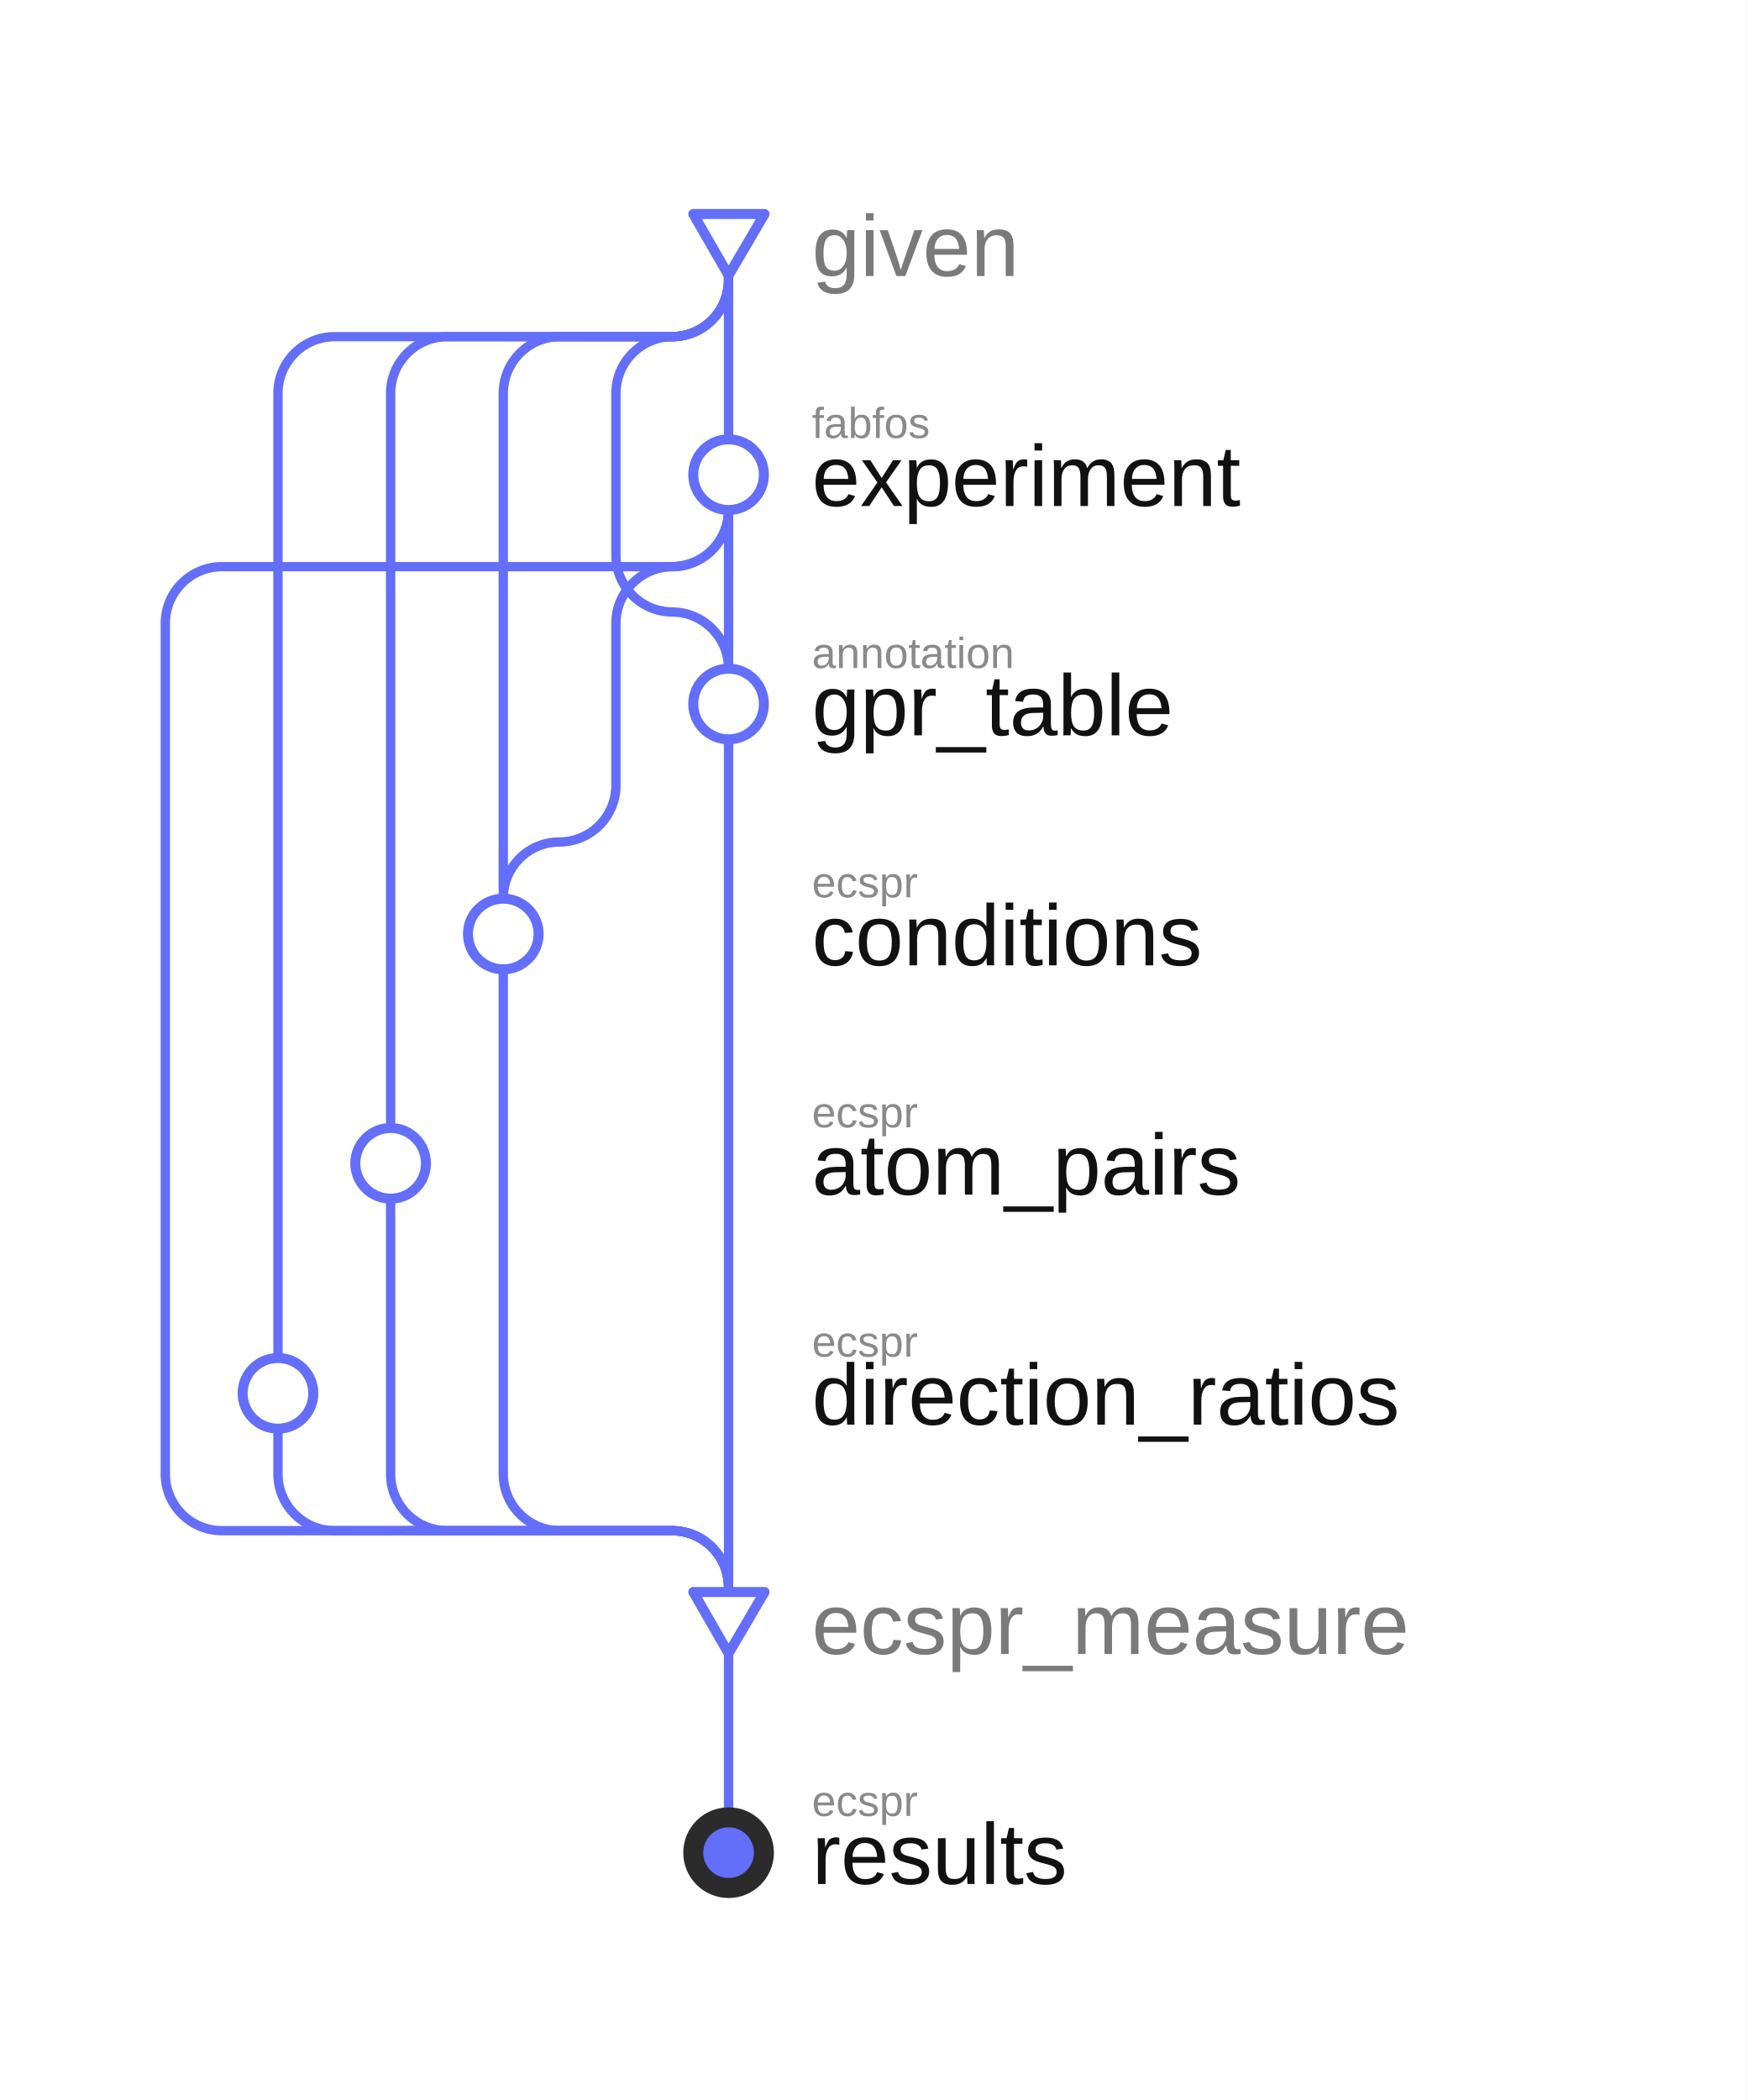
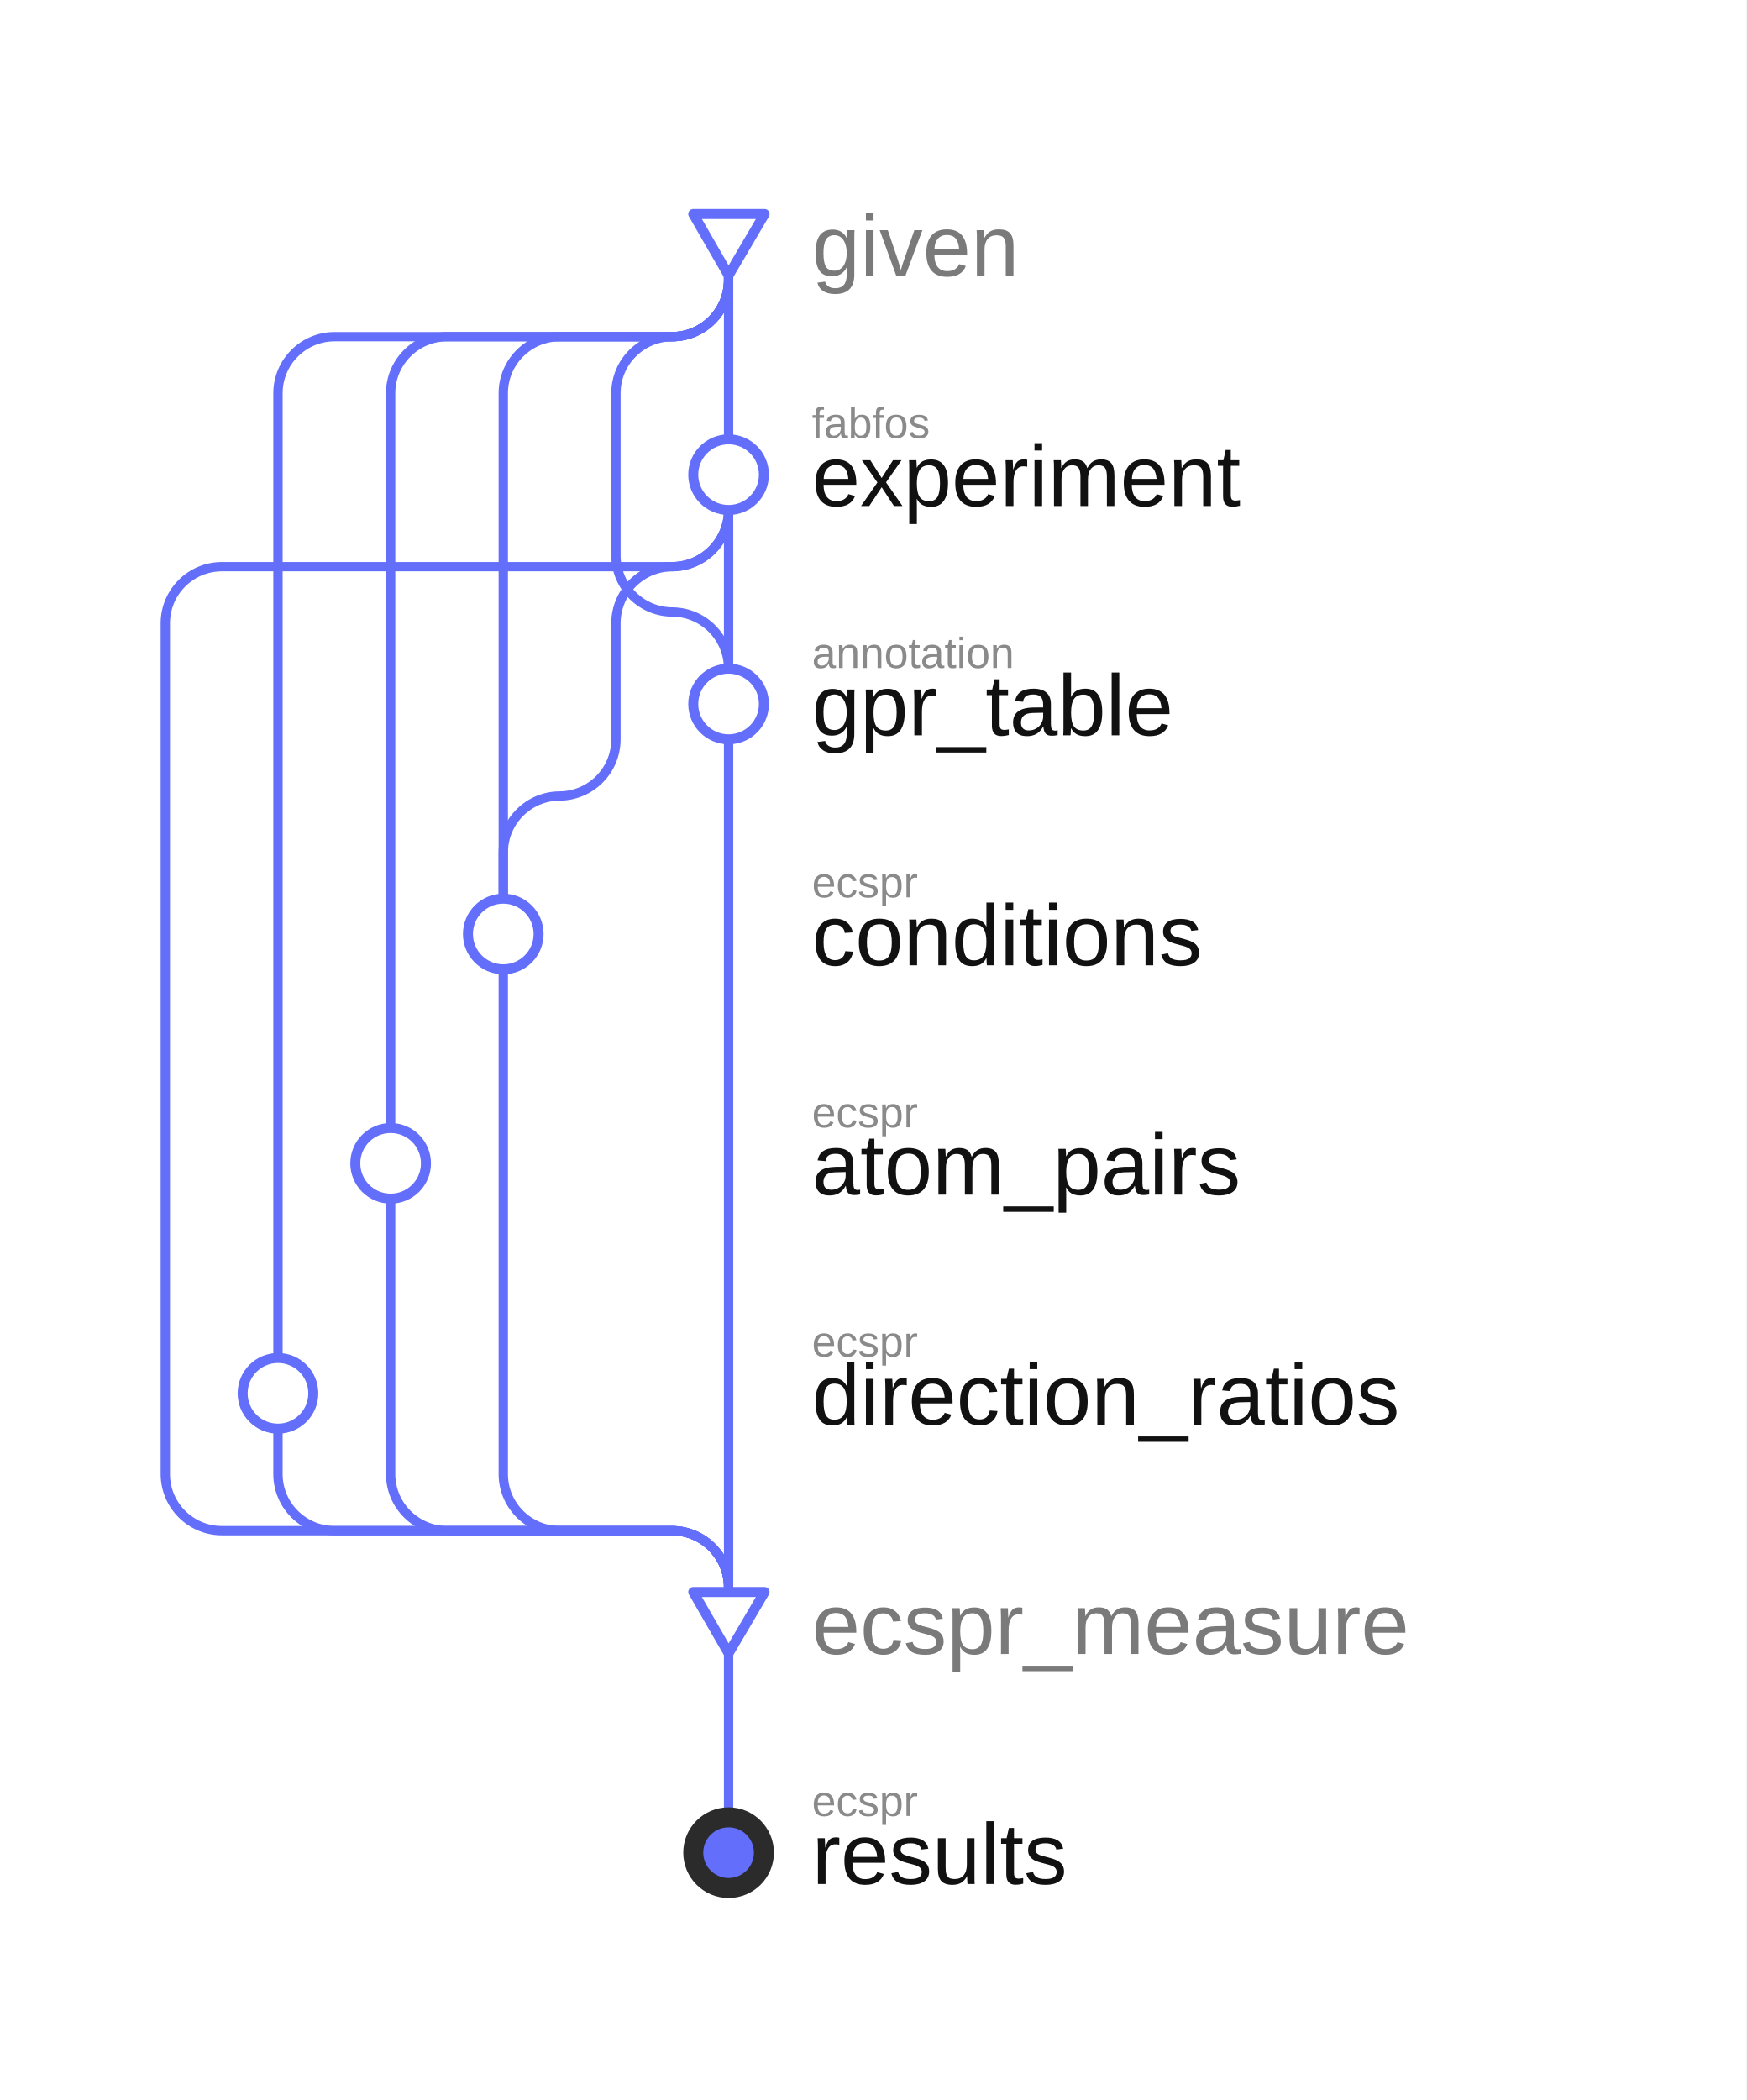
<svg xmlns="http://www.w3.org/2000/svg" width="262" height="315" viewBox="0 0 262 315">
  <rect width="262" height="315" fill="#FFFFFF" />
  <g fill="none" stroke="#666666" stroke-width="1.4" stroke-linejoin="round" stroke-linecap="round">
    <path d="M 109.3,41.3 L 109.3,65.8" stroke="#636EFA" />
    <path d="M 109.3,41.3 L 109.3,42.1 A 8.5,8.5 0 0 1 100.9,50.5 A 8.5,8.5 0 0 0 92.4,59.0 L 92.4,83.4 A 8.5,8.5 0 0 0 100.9,91.8 A 8.5,8.5 0 0 1 109.3,100.3 L 109.3,100.3" stroke="#636EFA" />
    <path d="M 109.3,41.3 L 109.3,42.1 A 8.5,8.5 0 0 1 100.9,50.5 L 84.0,50.5 A 8.5,8.5 0 0 0 75.5,59.0 L 75.5,134.7" stroke="#636EFA" />
    <path d="M 109.3,41.3 L 109.3,42.1 A 8.5,8.5 0 0 1 100.9,50.5 L 67.1,50.5 A 8.5,8.5 0 0 0 58.6,59.0 L 58.6,169.2" stroke="#636EFA" />
    <path d="M 109.3,41.3 L 109.3,42.1 A 8.5,8.5 0 0 1 100.9,50.5 L 50.2,50.5 A 8.5,8.5 0 0 0 41.7,59.0 L 41.7,203.6" stroke="#636EFA" />
    <path d="M 109.3,76.5 L 109.3,100.3" stroke="#636EFA" />
-     <path d="M 109.3,76.5 A 8.5,8.5 0 0 1 100.9,85.0 A 8.5,8.5 0 0 0 92.4,93.4 L 92.4,117.8 A 8.5,8.5 0 0 1 84.0,126.3 L 84.0,126.3 A 8.4,8.4 0 0 0 75.5,134.7 L 75.5,134.7" stroke="#636EFA" />
+     <path d="M 109.3,76.5 A 8.5,8.5 0 0 1 100.9,85.0 A 8.5,8.5 0 0 0 92.4,93.4 L 92.4,111.0 A 8.5,8.5 0 0 1 84.0,119.4 A 8.5,8.5 0 0 0 75.5,127.9 L 75.5,134.7" stroke="#636EFA" />
    <path d="M 109.3,76.5 A 8.5,8.5 0 0 1 100.9,85.0 L 33.3,85.0 A 8.5,8.5 0 0 0 24.8,93.4 L 24.8,221.2 A 8.5,8.5 0 0 0 33.3,229.6 L 100.9,229.6 A 8.5,8.5 0 0 1 109.3,238.1 L 109.3,238.8" stroke="#636EFA" />
    <path d="M 109.3,111.0 L 109.3,238.8" stroke="#636EFA" />
    <path d="M 75.5,145.4 L 75.5,221.2 A 8.5,8.5 0 0 0 84.0,229.6 L 100.9,229.6 A 8.5,8.5 0 0 1 109.3,238.1 L 109.3,238.8" stroke="#636EFA" />
    <path d="M 58.6,179.9 L 58.6,221.2 A 8.5,8.5 0 0 0 67.1,229.6 L 100.9,229.6 A 8.5,8.5 0 0 1 109.3,238.1 L 109.3,238.8" stroke="#636EFA" />
    <path d="M 41.7,214.3 L 41.7,221.2 A 8.5,8.5 0 0 0 50.2,229.6 L 100.9,229.6 A 8.5,8.5 0 0 1 109.3,238.1 L 109.3,238.8" stroke="#636EFA" />
    <path d="M 109.3,248.0 L 109.3,272.5" stroke="#636EFA" />
  </g>
  <g>
    <polygon points="104.0,32.1 114.7,32.1 109.3,41.3" fill="#FFFFFF" stroke="#636EFA" stroke-width="1.5" stroke-linejoin="round" />
    <text x="121.8" y="41.4" font-family="Arial" font-size="13" fill="#7A7A7A" text-anchor="start">given</text>
  </g>
  <g>
    <circle cx="109.3" cy="71.2" r="5.3" fill="#FFFFFF" stroke="#636EFA" stroke-width="1.5" />
    <text x="121.8" y="65.7" font-family="Arial" font-size="6.5" fill="#8A8A8A" text-anchor="start">fabfos</text>
    <text x="121.8" y="75.9" font-family="Arial" font-size="13" fill="#111111" text-anchor="start">experiment</text>
  </g>
  <g>
    <circle cx="109.3" cy="105.6" r="5.3" fill="#FFFFFF" stroke="#636EFA" stroke-width="1.5" />
    <text x="121.8" y="100.2" font-family="Arial" font-size="6.5" fill="#8A8A8A" text-anchor="start">annotation</text>
    <text x="121.8" y="110.3" font-family="Arial" font-size="13" fill="#111111" text-anchor="start">gpr_table</text>
  </g>
  <g>
    <circle cx="75.5" cy="140.1" r="5.3" fill="#FFFFFF" stroke="#636EFA" stroke-width="1.5" />
    <text x="121.8" y="134.6" font-family="Arial" font-size="6.5" fill="#8A8A8A" text-anchor="start">ecspr</text>
    <text x="121.8" y="144.8" font-family="Arial" font-size="13" fill="#111111" text-anchor="start">conditions</text>
  </g>
  <g>
    <circle cx="58.6" cy="174.5" r="5.3" fill="#FFFFFF" stroke="#636EFA" stroke-width="1.5" />
    <text x="121.8" y="169.1" font-family="Arial" font-size="6.5" fill="#8A8A8A" text-anchor="start">ecspr</text>
    <text x="121.8" y="179.2" font-family="Arial" font-size="13" fill="#111111" text-anchor="start">atom_pairs</text>
  </g>
  <g>
    <circle cx="41.7" cy="209.0" r="5.3" fill="#FFFFFF" stroke="#636EFA" stroke-width="1.5" />
    <text x="121.8" y="203.5" font-family="Arial" font-size="6.5" fill="#8A8A8A" text-anchor="start">ecspr</text>
    <text x="121.8" y="213.7" font-family="Arial" font-size="13" fill="#111111" text-anchor="start">direction_ratios</text>
  </g>
  <g>
    <polygon points="104.0,238.8 114.7,238.8 109.3,248.0" fill="#FFFFFF" stroke="#636EFA" stroke-width="1.5" stroke-linejoin="round" />
    <text x="121.8" y="248.1" font-family="Arial" font-size="13" fill="#7A7A7A" text-anchor="start">ecspr_measure</text>
  </g>
  <g>
    <circle cx="109.3" cy="277.9" r="5.3" fill="#636EFA" stroke="#2B2B2B" stroke-width="3.0" />
    <text x="121.8" y="272.4" font-family="Arial" font-size="6.5" fill="#8A8A8A" text-anchor="start">ecspr</text>
    <text x="121.8" y="282.6" font-family="Arial" font-size="13" fill="#111111" text-anchor="start">results</text>
  </g>
</svg>
